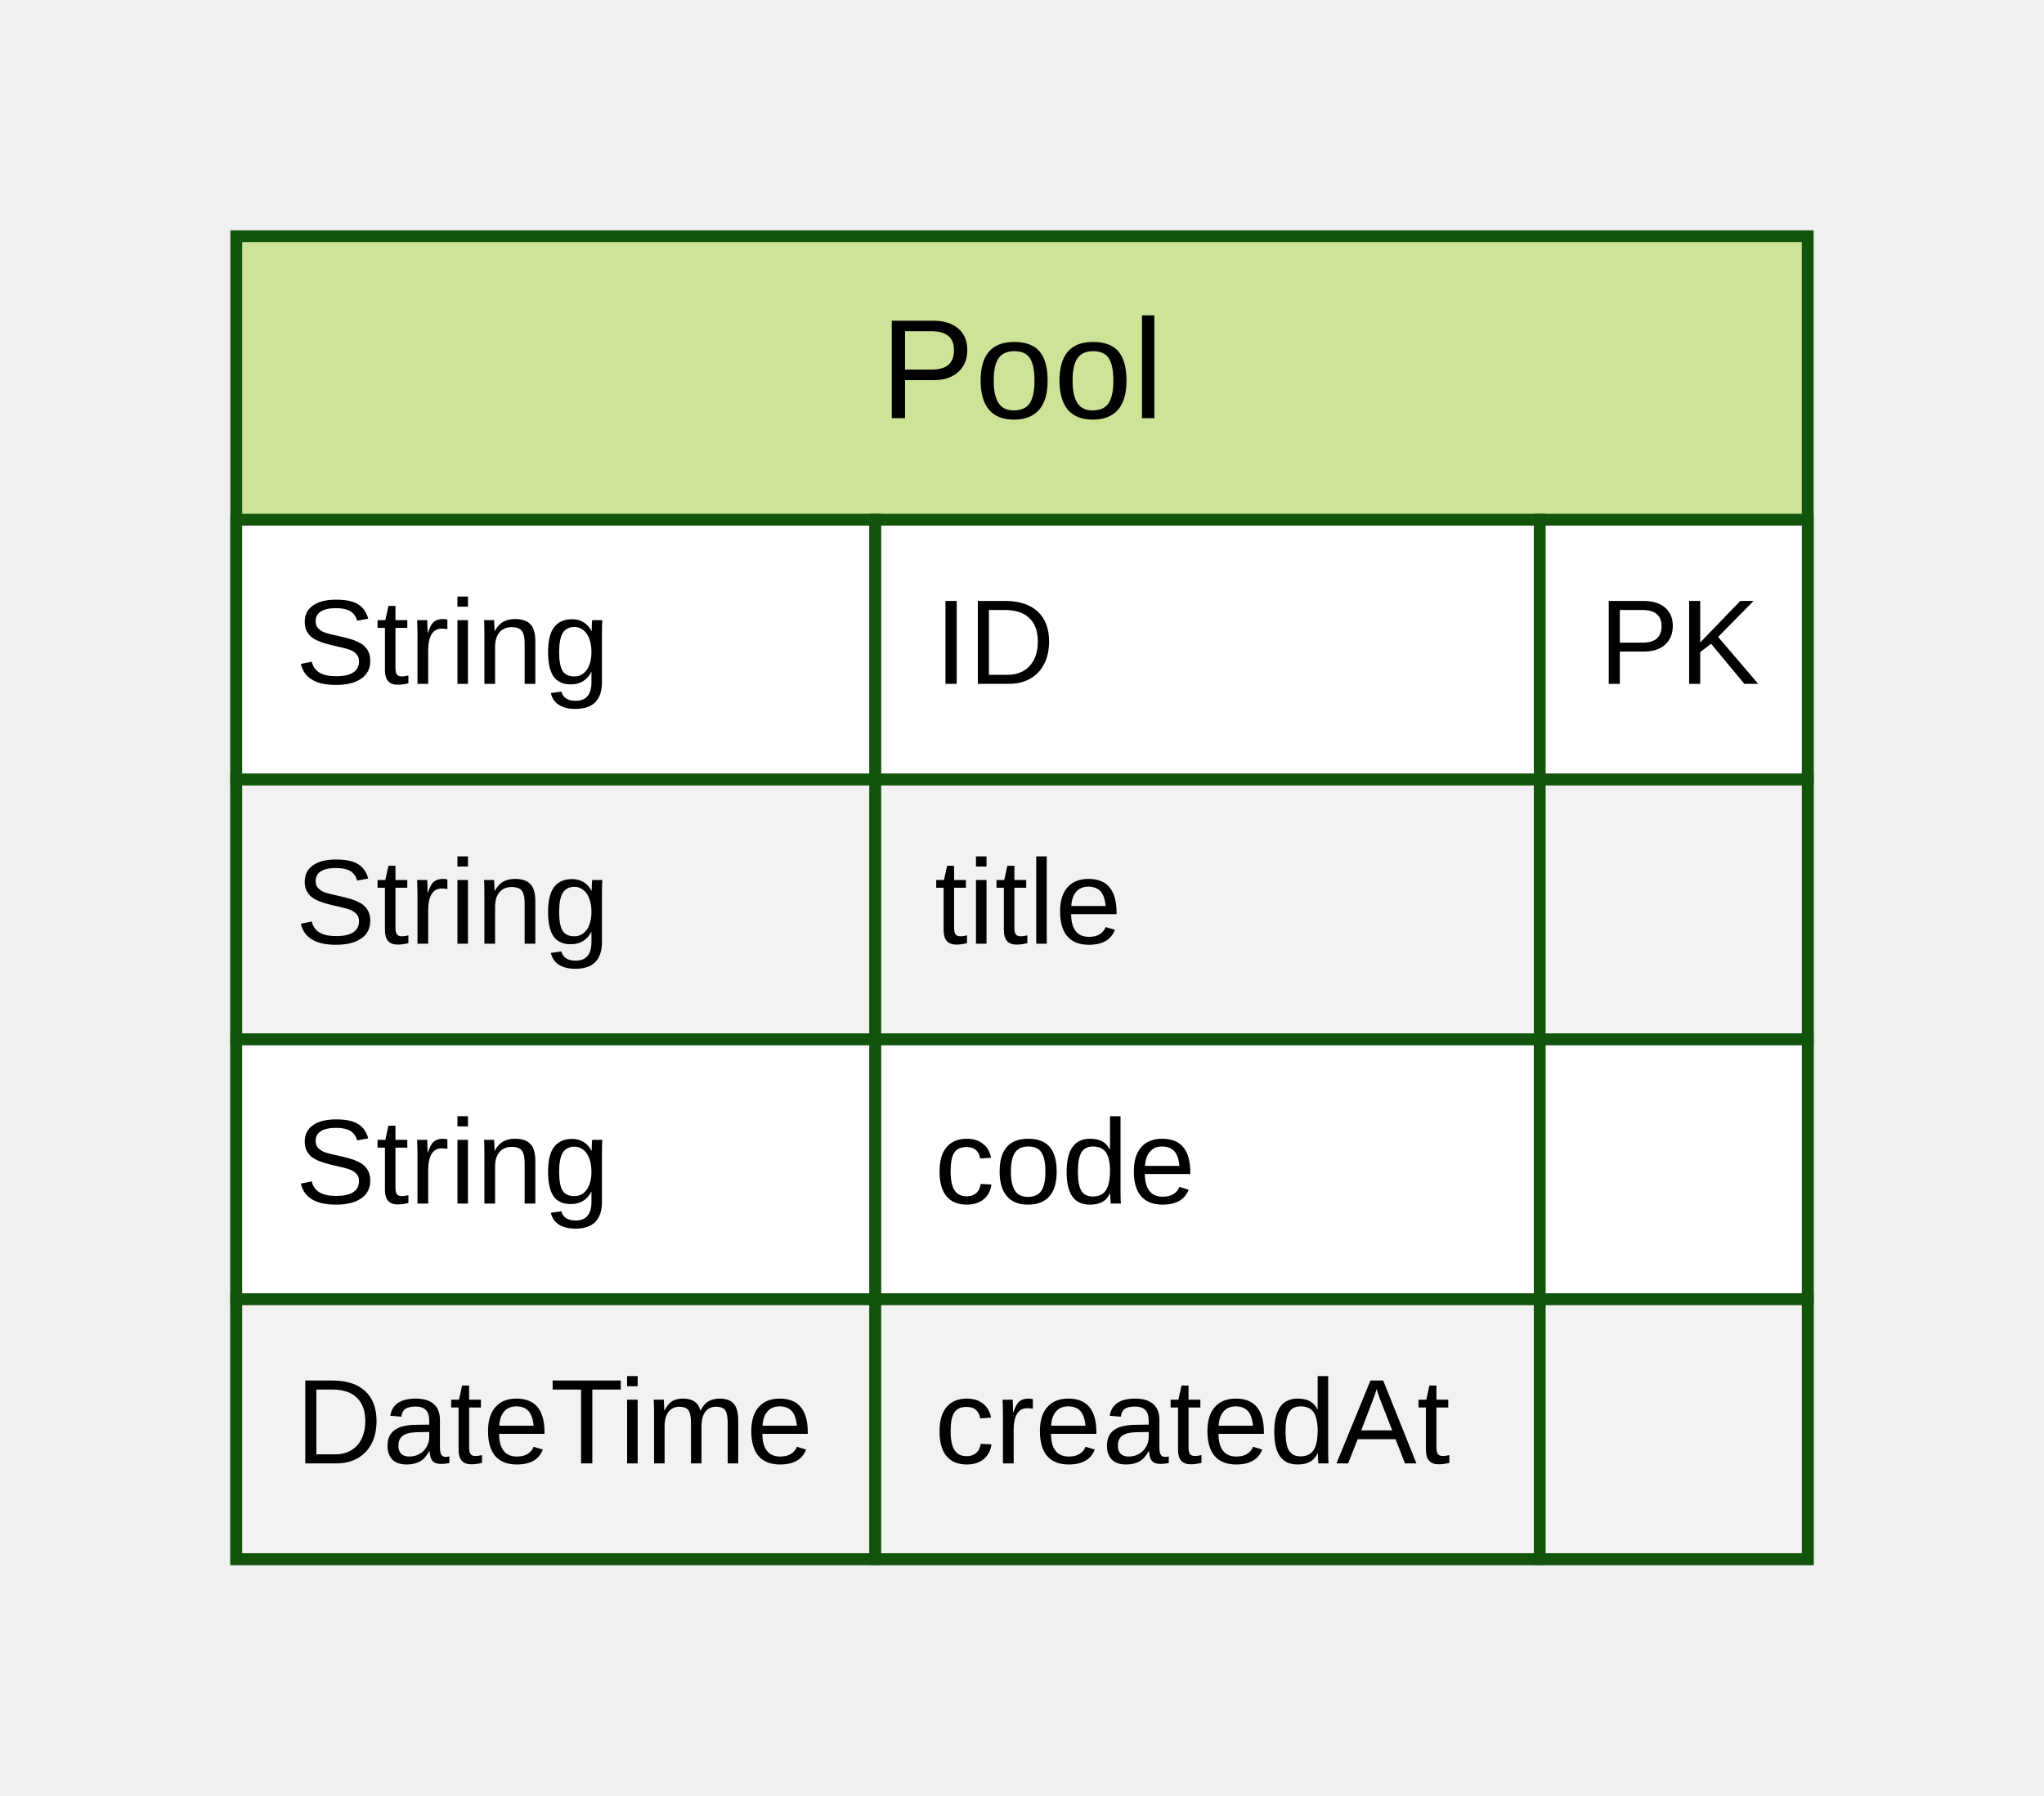
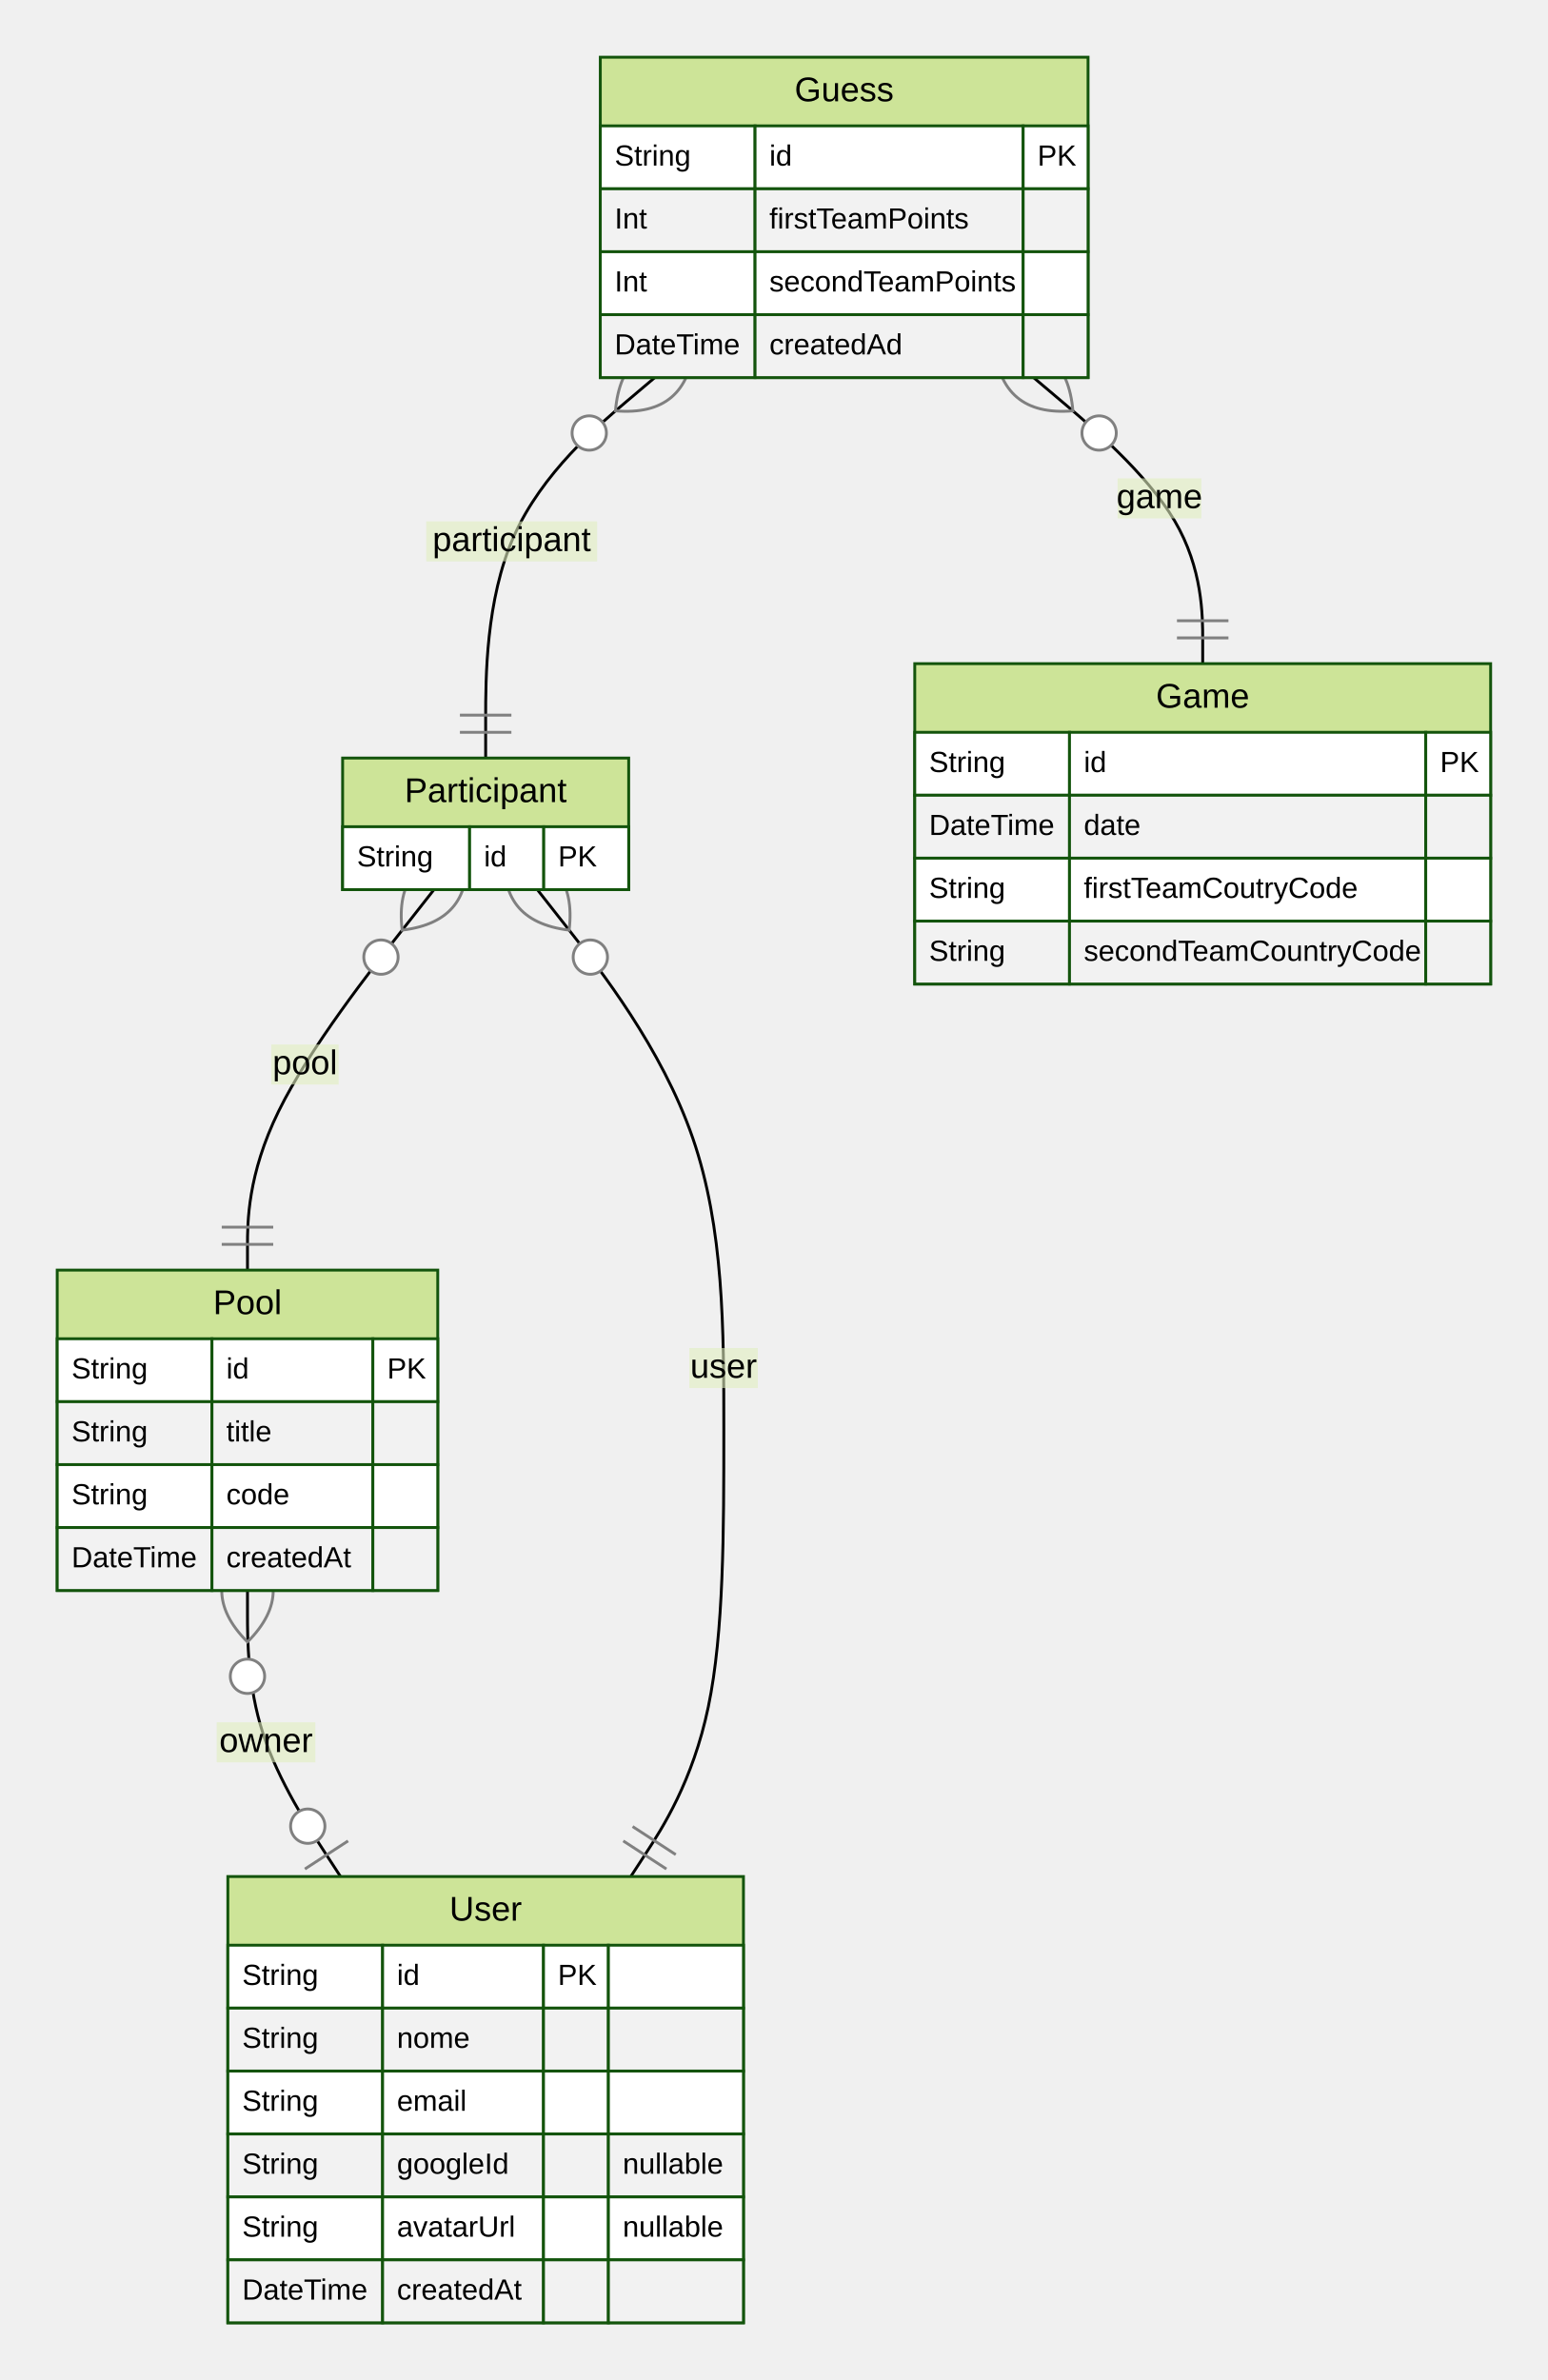
- <svg xmlns="http://www.w3.org/2000/svg" aria-labelledby="chart-title-mermaid-0 chart-desc-mermaid-0" role="img" viewBox="0 0 173.026 152" style="max-width: 173.026px; background-color: white;" width="100%" id="mermaid-0">
+ <svg xmlns="http://www.w3.org/2000/svg" aria-labelledby="chart-title-mermaid-0 chart-desc-mermaid-0" role="img" viewBox="0 0 541.082 832" style="max-width: 541.082px; background-color: white;" width="100%" id="mermaid-0">
  <style>#mermaid-0 {font-family:"trebuchet ms",verdana,arial,sans-serif;font-size:16px;fill:#000000;}#mermaid-0 .error-icon{fill:#552222;}#mermaid-0 .error-text{fill:#552222;stroke:#552222;}#mermaid-0 .edge-thickness-normal{stroke-width:2px;}#mermaid-0 .edge-thickness-thick{stroke-width:3.5px;}#mermaid-0 .edge-pattern-solid{stroke-dasharray:0;}#mermaid-0 .edge-pattern-dashed{stroke-dasharray:3;}#mermaid-0 .edge-pattern-dotted{stroke-dasharray:2;}#mermaid-0 .marker{fill:#000000;stroke:#000000;}#mermaid-0 .marker.cross{stroke:#000000;}#mermaid-0 svg{font-family:"trebuchet ms",verdana,arial,sans-serif;font-size:16px;}#mermaid-0 .entityBox{fill:#cde498;stroke:#13540c;}#mermaid-0 .attributeBoxOdd{fill:#ffffff;stroke:#13540c;}#mermaid-0 .attributeBoxEven{fill:#f2f2f2;stroke:#13540c;}#mermaid-0 .relationshipLabelBox{fill:hsl(78.158, 58.462%, 84.51%);opacity:0.7;background-color:hsl(78.158, 58.462%, 84.51%);}#mermaid-0 .relationshipLabelBox rect{opacity:0.5;}#mermaid-0 .relationshipLine{stroke:#000000;}#mermaid-0 :root{--mermaid-font-family:"trebuchet ms",verdana,arial,sans-serif;}</style>
  <g />
  <defs>
    <marker orient="auto" markerHeight="18" markerWidth="18" refY="9" refX="0" id="ONLY_ONE_START">
      <path d="M9,0 L9,18 M15,0 L15,18" fill="none" stroke="gray" />
    </marker>
  </defs>
  <defs>
    <marker orient="auto" markerHeight="18" markerWidth="18" refY="9" refX="18" id="ONLY_ONE_END">
      <path d="M3,0 L3,18 M9,0 L9,18" fill="none" stroke="gray" />
    </marker>
  </defs>
  <defs>
    <marker orient="auto" markerHeight="18" markerWidth="30" refY="9" refX="0" id="ZERO_OR_ONE_START">
      <circle r="6" cy="9" cx="21" fill="white" stroke="gray" />
      <path d="M9,0 L9,18" fill="none" stroke="gray" />
    </marker>
  </defs>
  <defs>
    <marker orient="auto" markerHeight="18" markerWidth="30" refY="9" refX="30" id="ZERO_OR_ONE_END">
      <circle r="6" cy="9" cx="9" fill="white" stroke="gray" />
      <path d="M21,0 L21,18" fill="none" stroke="gray" />
    </marker>
  </defs>
  <defs>
    <marker orient="auto" markerHeight="36" markerWidth="45" refY="18" refX="18" id="ONE_OR_MORE_START">
      <path d="M0,18 Q 18,0 36,18 Q 18,36 0,18 M42,9 L42,27" fill="none" stroke="gray" />
    </marker>
  </defs>
  <defs>
    <marker orient="auto" markerHeight="36" markerWidth="45" refY="18" refX="27" id="ONE_OR_MORE_END">
      <path d="M3,9 L3,27 M9,18 Q27,0 45,18 Q27,36 9,18" fill="none" stroke="gray" />
    </marker>
  </defs>
  <defs>
    <marker orient="auto" markerHeight="36" markerWidth="57" refY="18" refX="18" id="ZERO_OR_MORE_START">
      <circle r="6" cy="18" cx="48" fill="white" stroke="gray" />
      <path d="M0,18 Q18,0 36,18 Q18,36 0,18" fill="none" stroke="gray" />
    </marker>
  </defs>
  <defs>
    <marker orient="auto" markerHeight="36" markerWidth="57" refY="18" refX="39" id="ZERO_OR_MORE_END">
      <circle r="6" cy="18" cx="9" fill="white" stroke="gray" />
      <path d="M21,18 Q39,0 57,18 Q39,36 21,18" fill="none" stroke="gray" />
    </marker>
  </defs>
-   <g transform="translate(20,20 )" id="Pool">
+   <path marker-start="url(#ZERO_OR_MORE_START)" marker-end="url(#ZERO_OR_ONE_END)" fill="none" stroke="gray" d="M86.513,556L86.513,564.333C86.513,572.667,86.513,589.333,91.934,606C97.354,622.667,108.195,639.333,113.615,647.667L119.035,656" class="er relationshipLine" />
+   <path marker-start="url(#ZERO_OR_MORE_START)" marker-end="url(#ONLY_ONE_END)" fill="none" stroke="gray" d="M187.835,311L198.7,324.833C209.565,338.667,231.296,366.333,242.161,397.833C253.026,429.333,253.026,464.667,253.026,500C253.026,535.333,253.026,570.667,247.606,596.667C242.186,622.667,231.345,639.333,225.925,647.667L220.504,656" class="er relationshipLine" />
+   <path marker-start="url(#ZERO_OR_MORE_START)" marker-end="url(#ONLY_ONE_END)" fill="none" stroke="gray" d="M151.705,311L140.839,324.833C129.974,338.667,108.244,366.333,97.378,388.5C86.513,410.667,86.513,427.333,86.513,435.667L86.513,444" class="er relationshipLine" />
+   <path marker-start="url(#ZERO_OR_MORE_START)" marker-end="url(#ONLY_ONE_END)" fill="none" stroke="gray" d="M228.887,132L219.034,140.333C209.181,148.667,189.476,165.333,179.623,187.5C169.77,209.667,169.77,237.333,169.77,251.167L169.77,265" class="er relationshipLine" />
+   <path marker-start="url(#ZERO_OR_MORE_START)" marker-end="url(#ONLY_ONE_END)" fill="none" stroke="gray" d="M361.309,132L371.162,140.333C381.015,148.667,400.72,165.333,410.573,182C420.426,198.667,420.426,215.333,420.426,223.667L420.426,232" class="er relationshipLine" />
+   <g transform="translate(20,444 )" id="Pool">
    <rect height="112" width="133.026" y="0" x="0" stroke="gray" fill-opacity="100%" fill="honeydew" class="er entityBox" />
    <text transform="translate(66.51321,12)" style="font-family: &quot;trebuchet ms&quot;, verdana, arial, sans-serif;; font-size: 12px" text-anchor="middle" dominant-baseline="middle" y="0" x="0" id="entity-Pool" class="er entityLabel">Pool</text>
    <rect height="22" width="54.096" y="24" x="0" stroke="gray" fill-opacity="100%" fill="honeydew" class="er attributeBoxOdd" />
    <text transform="translate(5,35)" style="font-family: &quot;trebuchet ms&quot;, verdana, arial, sans-serif;; font-size: 10.2px" text-anchor="left" dominant-baseline="middle" y="0" x="0" id="entity-Pool-attr-1-type" class="er entityLabel">String</text>
    <rect height="22" width="56.243" y="24" x="54.096" stroke="gray" fill-opacity="100%" fill="honeydew" class="er attributeBoxOdd" />
-     <text transform="translate(59.09555,35)" style="font-family: &quot;trebuchet ms&quot;, verdana, arial, sans-serif;; font-size: 10.2px" text-anchor="left" dominant-baseline="middle" y="0" x="0" id="entity-Pool-attr-1-name" class="er entityLabel">ID</text>
+     <text transform="translate(59.09555,35)" style="font-family: &quot;trebuchet ms&quot;, verdana, arial, sans-serif;; font-size: 10.2px" text-anchor="left" dominant-baseline="middle" y="0" x="0" id="entity-Pool-attr-1-name" class="er entityLabel">id</text>
    <rect height="22" width="22.688" y="24" x="110.339" stroke="gray" fill-opacity="100%" fill="honeydew" class="er attributeBoxOdd" />
    <text transform="translate(115.3387,35)" style="font-family: &quot;trebuchet ms&quot;, verdana, arial, sans-serif;; font-size: 10.2px" text-anchor="left" dominant-baseline="middle" y="0" x="0" id="entity-Pool-attr-1-key" class="er entityLabel">PK</text>
    <rect height="22" width="54.096" y="46" x="0" stroke="gray" fill-opacity="100%" fill="honeydew" class="er attributeBoxEven" />
    <text transform="translate(5,57)" style="font-family: &quot;trebuchet ms&quot;, verdana, arial, sans-serif;; font-size: 10.2px" text-anchor="left" dominant-baseline="middle" y="0" x="0" id="entity-Pool-attr-2-type" class="er entityLabel">String</text>
    <rect height="22" width="56.243" y="46" x="54.096" stroke="gray" fill-opacity="100%" fill="honeydew" class="er attributeBoxEven" />
    <text transform="translate(59.09555,57)" style="font-family: &quot;trebuchet ms&quot;, verdana, arial, sans-serif;; font-size: 10.2px" text-anchor="left" dominant-baseline="middle" y="0" x="0" id="entity-Pool-attr-2-name" class="er entityLabel">title</text>
    <rect height="22" width="22.688" y="46" x="110.339" stroke="gray" fill-opacity="100%" fill="honeydew" class="er attributeBoxEven" />
    <text transform="translate(115.3387,57)" style="font-family: &quot;trebuchet ms&quot;, verdana, arial, sans-serif;; font-size: 10.2px" text-anchor="left" dominant-baseline="middle" y="0" x="0" id="entity-Pool-attr-2-key" class="er entityLabel" />
    <rect height="22" width="54.096" y="68" x="0" stroke="gray" fill-opacity="100%" fill="honeydew" class="er attributeBoxOdd" />
    <text transform="translate(5,79)" style="font-family: &quot;trebuchet ms&quot;, verdana, arial, sans-serif;; font-size: 10.2px" text-anchor="left" dominant-baseline="middle" y="0" x="0" id="entity-Pool-attr-3-type" class="er entityLabel">String</text>
    <rect height="22" width="56.243" y="68" x="54.096" stroke="gray" fill-opacity="100%" fill="honeydew" class="er attributeBoxOdd" />
    <text transform="translate(59.09555,79)" style="font-family: &quot;trebuchet ms&quot;, verdana, arial, sans-serif;; font-size: 10.2px" text-anchor="left" dominant-baseline="middle" y="0" x="0" id="entity-Pool-attr-3-name" class="er entityLabel">code</text>
    <rect height="22" width="22.688" y="68" x="110.339" stroke="gray" fill-opacity="100%" fill="honeydew" class="er attributeBoxOdd" />
    <text transform="translate(115.3387,79)" style="font-family: &quot;trebuchet ms&quot;, verdana, arial, sans-serif;; font-size: 10.2px" text-anchor="left" dominant-baseline="middle" y="0" x="0" id="entity-Pool-attr-3-key" class="er entityLabel" />
    <rect height="22" width="54.096" y="90" x="0" stroke="gray" fill-opacity="100%" fill="honeydew" class="er attributeBoxEven" />
    <text transform="translate(5,101)" style="font-family: &quot;trebuchet ms&quot;, verdana, arial, sans-serif;; font-size: 10.2px" text-anchor="left" dominant-baseline="middle" y="0" x="0" id="entity-Pool-attr-4-type" class="er entityLabel">DateTime</text>
    <rect height="22" width="56.243" y="90" x="54.096" stroke="gray" fill-opacity="100%" fill="honeydew" class="er attributeBoxEven" />
    <text transform="translate(59.09555,101)" style="font-family: &quot;trebuchet ms&quot;, verdana, arial, sans-serif;; font-size: 10.2px" text-anchor="left" dominant-baseline="middle" y="0" x="0" id="entity-Pool-attr-4-name" class="er entityLabel">createdAt</text>
    <rect height="22" width="22.688" y="90" x="110.339" stroke="gray" fill-opacity="100%" fill="honeydew" class="er attributeBoxEven" />
    <text transform="translate(115.3387,101)" style="font-family: &quot;trebuchet ms&quot;, verdana, arial, sans-serif;; font-size: 10.2px" text-anchor="left" dominant-baseline="middle" y="0" x="0" id="entity-Pool-attr-4-key" class="er entityLabel" />
  </g>
+   <g transform="translate(119.7698,265 )" id="Participant">
+     <rect height="46" width="100" y="0" x="0" stroke="gray" fill-opacity="100%" fill="honeydew" class="er entityBox" />
+     <text transform="translate(50,12)" style="font-family: &quot;trebuchet ms&quot;, verdana, arial, sans-serif;; font-size: 12px" text-anchor="middle" dominant-baseline="middle" y="0" x="0" id="entity-Participant" class="er entityLabel">Participant</text>
+     <rect height="22" width="44.399" y="24" x="0" stroke="gray" fill-opacity="100%" fill="honeydew" class="er attributeBoxOdd" />
+     <text transform="translate(5,35)" style="font-family: &quot;trebuchet ms&quot;, verdana, arial, sans-serif;; font-size: 10.2px" text-anchor="left" dominant-baseline="middle" y="0" x="0" id="entity-Participant-attr-1-type" class="er entityLabel">String</text>
+     <rect height="22" width="25.911" y="24" x="44.399" stroke="gray" fill-opacity="100%" fill="honeydew" class="er attributeBoxOdd" />
+     <text transform="translate(49.39862,35)" style="font-family: &quot;trebuchet ms&quot;, verdana, arial, sans-serif;; font-size: 10.2px" text-anchor="left" dominant-baseline="middle" y="0" x="0" id="entity-Participant-attr-1-name" class="er entityLabel">id</text>
+     <rect height="22" width="29.69" y="24" x="70.31" stroke="gray" fill-opacity="100%" fill="honeydew" class="er attributeBoxOdd" />
+     <text transform="translate(75.30976,35)" style="font-family: &quot;trebuchet ms&quot;, verdana, arial, sans-serif;; font-size: 10.2px" text-anchor="left" dominant-baseline="middle" y="0" x="0" id="entity-Participant-attr-1-key" class="er entityLabel">PK</text>
+   </g>
+   <g transform="translate(79.65034,656 )" id="User">
+     <rect height="156" width="180.239" y="0" x="0" stroke="gray" fill-opacity="100%" fill="honeydew" class="er entityBox" />
+     <text transform="translate(90.11948,12)" style="font-family: &quot;trebuchet ms&quot;, verdana, arial, sans-serif;; font-size: 12px" text-anchor="middle" dominant-baseline="middle" y="0" x="0" id="entity-User" class="er entityLabel">User</text>
+     <rect height="22" width="54.096" y="24" x="0" stroke="gray" fill-opacity="100%" fill="honeydew" class="er attributeBoxOdd" />
+     <text transform="translate(5,35)" style="font-family: &quot;trebuchet ms&quot;, verdana, arial, sans-serif;; font-size: 10.2px" text-anchor="left" dominant-baseline="middle" y="0" x="0" id="entity-User-attr-1-type" class="er entityLabel">String</text>
+     <rect height="22" width="56.243" y="24" x="54.096" stroke="gray" fill-opacity="100%" fill="honeydew" class="er attributeBoxOdd" />
+     <text transform="translate(59.09555,35)" style="font-family: &quot;trebuchet ms&quot;, verdana, arial, sans-serif;; font-size: 10.2px" text-anchor="left" dominant-baseline="middle" y="0" x="0" id="entity-User-attr-1-name" class="er entityLabel">id</text>
+     <rect height="22" width="22.688" y="24" x="110.339" stroke="gray" fill-opacity="100%" fill="honeydew" class="er attributeBoxOdd" />
+     <text transform="translate(115.3387,35)" style="font-family: &quot;trebuchet ms&quot;, verdana, arial, sans-serif;; font-size: 10.2px" text-anchor="left" dominant-baseline="middle" y="0" x="0" id="entity-User-attr-1-key" class="er entityLabel">PK</text>
+     <rect height="22" width="47.213" y="24" x="133.026" stroke="gray" fill-opacity="100%" fill="honeydew" class="er attributeBoxOdd" />
+     <text transform="translate(138.0264,35)" style="font-family: &quot;trebuchet ms&quot;, verdana, arial, sans-serif;; font-size: 10.2px" text-anchor="left" dominant-baseline="middle" y="0" x="0" id="entity-User-attr-1-comment" class="er entityLabel" />
+     <rect height="22" width="54.096" y="46" x="0" stroke="gray" fill-opacity="100%" fill="honeydew" class="er attributeBoxEven" />
+     <text transform="translate(5,57)" style="font-family: &quot;trebuchet ms&quot;, verdana, arial, sans-serif;; font-size: 10.2px" text-anchor="left" dominant-baseline="middle" y="0" x="0" id="entity-User-attr-2-type" class="er entityLabel">String</text>
+     <rect height="22" width="56.243" y="46" x="54.096" stroke="gray" fill-opacity="100%" fill="honeydew" class="er attributeBoxEven" />
+     <text transform="translate(59.09555,57)" style="font-family: &quot;trebuchet ms&quot;, verdana, arial, sans-serif;; font-size: 10.2px" text-anchor="left" dominant-baseline="middle" y="0" x="0" id="entity-User-attr-2-name" class="er entityLabel">nome</text>
+     <rect height="22" width="22.688" y="46" x="110.339" stroke="gray" fill-opacity="100%" fill="honeydew" class="er attributeBoxEven" />
+     <text transform="translate(115.3387,57)" style="font-family: &quot;trebuchet ms&quot;, verdana, arial, sans-serif;; font-size: 10.2px" text-anchor="left" dominant-baseline="middle" y="0" x="0" id="entity-User-attr-2-key" class="er entityLabel" />
+     <rect height="22" width="47.213" y="46" x="133.026" stroke="gray" fill-opacity="100%" fill="honeydew" class="er attributeBoxEven" />
+     <text transform="translate(138.0264,57)" style="font-family: &quot;trebuchet ms&quot;, verdana, arial, sans-serif;; font-size: 10.2px" text-anchor="left" dominant-baseline="middle" y="0" x="0" id="entity-User-attr-2-comment" class="er entityLabel" />
+     <rect height="22" width="54.096" y="68" x="0" stroke="gray" fill-opacity="100%" fill="honeydew" class="er attributeBoxOdd" />
+     <text transform="translate(5,79)" style="font-family: &quot;trebuchet ms&quot;, verdana, arial, sans-serif;; font-size: 10.2px" text-anchor="left" dominant-baseline="middle" y="0" x="0" id="entity-User-attr-3-type" class="er entityLabel">String</text>
+     <rect height="22" width="56.243" y="68" x="54.096" stroke="gray" fill-opacity="100%" fill="honeydew" class="er attributeBoxOdd" />
+     <text transform="translate(59.09555,79)" style="font-family: &quot;trebuchet ms&quot;, verdana, arial, sans-serif;; font-size: 10.2px" text-anchor="left" dominant-baseline="middle" y="0" x="0" id="entity-User-attr-3-name" class="er entityLabel">email</text>
+     <rect height="22" width="22.688" y="68" x="110.339" stroke="gray" fill-opacity="100%" fill="honeydew" class="er attributeBoxOdd" />
+     <text transform="translate(115.3387,79)" style="font-family: &quot;trebuchet ms&quot;, verdana, arial, sans-serif;; font-size: 10.2px" text-anchor="left" dominant-baseline="middle" y="0" x="0" id="entity-User-attr-3-key" class="er entityLabel" />
+     <rect height="22" width="47.213" y="68" x="133.026" stroke="gray" fill-opacity="100%" fill="honeydew" class="er attributeBoxOdd" />
+     <text transform="translate(138.0264,79)" style="font-family: &quot;trebuchet ms&quot;, verdana, arial, sans-serif;; font-size: 10.2px" text-anchor="left" dominant-baseline="middle" y="0" x="0" id="entity-User-attr-3-comment" class="er entityLabel" />
+     <rect height="22" width="54.096" y="90" x="0" stroke="gray" fill-opacity="100%" fill="honeydew" class="er attributeBoxEven" />
+     <text transform="translate(5,101)" style="font-family: &quot;trebuchet ms&quot;, verdana, arial, sans-serif;; font-size: 10.2px" text-anchor="left" dominant-baseline="middle" y="0" x="0" id="entity-User-attr-4-type" class="er entityLabel">String</text>
+     <rect height="22" width="56.243" y="90" x="54.096" stroke="gray" fill-opacity="100%" fill="honeydew" class="er attributeBoxEven" />
+     <text transform="translate(59.09555,101)" style="font-family: &quot;trebuchet ms&quot;, verdana, arial, sans-serif;; font-size: 10.2px" text-anchor="left" dominant-baseline="middle" y="0" x="0" id="entity-User-attr-4-name" class="er entityLabel">googleId</text>
+     <rect height="22" width="22.688" y="90" x="110.339" stroke="gray" fill-opacity="100%" fill="honeydew" class="er attributeBoxEven" />
+     <text transform="translate(115.3387,101)" style="font-family: &quot;trebuchet ms&quot;, verdana, arial, sans-serif;; font-size: 10.2px" text-anchor="left" dominant-baseline="middle" y="0" x="0" id="entity-User-attr-4-key" class="er entityLabel" />
+     <rect height="22" width="47.213" y="90" x="133.026" stroke="gray" fill-opacity="100%" fill="honeydew" class="er attributeBoxEven" />
+     <text transform="translate(138.0264,101)" style="font-family: &quot;trebuchet ms&quot;, verdana, arial, sans-serif;; font-size: 10.2px" text-anchor="left" dominant-baseline="middle" y="0" x="0" id="entity-User-attr-4-comment" class="er entityLabel">nullable</text>
+     <rect height="22" width="54.096" y="112" x="0" stroke="gray" fill-opacity="100%" fill="honeydew" class="er attributeBoxOdd" />
+     <text transform="translate(5,123)" style="font-family: &quot;trebuchet ms&quot;, verdana, arial, sans-serif;; font-size: 10.2px" text-anchor="left" dominant-baseline="middle" y="0" x="0" id="entity-User-attr-5-type" class="er entityLabel">String</text>
+     <rect height="22" width="56.243" y="112" x="54.096" stroke="gray" fill-opacity="100%" fill="honeydew" class="er attributeBoxOdd" />
+     <text transform="translate(59.09555,123)" style="font-family: &quot;trebuchet ms&quot;, verdana, arial, sans-serif;; font-size: 10.2px" text-anchor="left" dominant-baseline="middle" y="0" x="0" id="entity-User-attr-5-name" class="er entityLabel">avatarUrl</text>
+     <rect height="22" width="22.688" y="112" x="110.339" stroke="gray" fill-opacity="100%" fill="honeydew" class="er attributeBoxOdd" />
+     <text transform="translate(115.3387,123)" style="font-family: &quot;trebuchet ms&quot;, verdana, arial, sans-serif;; font-size: 10.2px" text-anchor="left" dominant-baseline="middle" y="0" x="0" id="entity-User-attr-5-key" class="er entityLabel" />
+     <rect height="22" width="47.213" y="112" x="133.026" stroke="gray" fill-opacity="100%" fill="honeydew" class="er attributeBoxOdd" />
+     <text transform="translate(138.0264,123)" style="font-family: &quot;trebuchet ms&quot;, verdana, arial, sans-serif;; font-size: 10.2px" text-anchor="left" dominant-baseline="middle" y="0" x="0" id="entity-User-attr-5-comment" class="er entityLabel">nullable</text>
+     <rect height="22" width="54.096" y="134" x="0" stroke="gray" fill-opacity="100%" fill="honeydew" class="er attributeBoxEven" />
+     <text transform="translate(5,145)" style="font-family: &quot;trebuchet ms&quot;, verdana, arial, sans-serif;; font-size: 10.2px" text-anchor="left" dominant-baseline="middle" y="0" x="0" id="entity-User-attr-6-type" class="er entityLabel">DateTime</text>
+     <rect height="22" width="56.243" y="134" x="54.096" stroke="gray" fill-opacity="100%" fill="honeydew" class="er attributeBoxEven" />
+     <text transform="translate(59.09555,145)" style="font-family: &quot;trebuchet ms&quot;, verdana, arial, sans-serif;; font-size: 10.2px" text-anchor="left" dominant-baseline="middle" y="0" x="0" id="entity-User-attr-6-name" class="er entityLabel">createdAt</text>
+     <rect height="22" width="22.688" y="134" x="110.339" stroke="gray" fill-opacity="100%" fill="honeydew" class="er attributeBoxEven" />
+     <text transform="translate(115.3387,145)" style="font-family: &quot;trebuchet ms&quot;, verdana, arial, sans-serif;; font-size: 10.2px" text-anchor="left" dominant-baseline="middle" y="0" x="0" id="entity-User-attr-6-key" class="er entityLabel" />
+     <rect height="22" width="47.213" y="134" x="133.026" stroke="gray" fill-opacity="100%" fill="honeydew" class="er attributeBoxEven" />
+     <text transform="translate(138.0264,145)" style="font-family: &quot;trebuchet ms&quot;, verdana, arial, sans-serif;; font-size: 10.2px" text-anchor="left" dominant-baseline="middle" y="0" x="0" id="entity-User-attr-6-comment" class="er entityLabel" />
+   </g>
+   <g transform="translate(319.7698,232 )" id="Game">
+     <rect height="112" width="201.312" y="0" x="0" stroke="gray" fill-opacity="100%" fill="honeydew" class="er entityBox" />
+     <text transform="translate(100.6562,12)" style="font-family: &quot;trebuchet ms&quot;, verdana, arial, sans-serif;; font-size: 12px" text-anchor="middle" dominant-baseline="middle" y="0" x="0" id="entity-Game" class="er entityLabel">Game</text>
+     <rect height="22" width="54.096" y="24" x="0" stroke="gray" fill-opacity="100%" fill="honeydew" class="er attributeBoxOdd" />
+     <text transform="translate(5,35)" style="font-family: &quot;trebuchet ms&quot;, verdana, arial, sans-serif;; font-size: 10.2px" text-anchor="left" dominant-baseline="middle" y="0" x="0" id="entity-Game-attr-1-type" class="er entityLabel">String</text>
+     <rect height="22" width="124.529" y="24" x="54.096" stroke="gray" fill-opacity="100%" fill="honeydew" class="er attributeBoxOdd" />
+     <text transform="translate(59.09555,35)" style="font-family: &quot;trebuchet ms&quot;, verdana, arial, sans-serif;; font-size: 10.2px" text-anchor="left" dominant-baseline="middle" y="0" x="0" id="entity-Game-attr-1-name" class="er entityLabel">id</text>
+     <rect height="22" width="22.688" y="24" x="178.625" stroke="gray" fill-opacity="100%" fill="honeydew" class="er attributeBoxOdd" />
+     <text transform="translate(183.6248,35)" style="font-family: &quot;trebuchet ms&quot;, verdana, arial, sans-serif;; font-size: 10.2px" text-anchor="left" dominant-baseline="middle" y="0" x="0" id="entity-Game-attr-1-key" class="er entityLabel">PK</text>
+     <rect height="22" width="54.096" y="46" x="0" stroke="gray" fill-opacity="100%" fill="honeydew" class="er attributeBoxEven" />
+     <text transform="translate(5,57)" style="font-family: &quot;trebuchet ms&quot;, verdana, arial, sans-serif;; font-size: 10.2px" text-anchor="left" dominant-baseline="middle" y="0" x="0" id="entity-Game-attr-2-type" class="er entityLabel">DateTime</text>
+     <rect height="22" width="124.529" y="46" x="54.096" stroke="gray" fill-opacity="100%" fill="honeydew" class="er attributeBoxEven" />
+     <text transform="translate(59.09555,57)" style="font-family: &quot;trebuchet ms&quot;, verdana, arial, sans-serif;; font-size: 10.2px" text-anchor="left" dominant-baseline="middle" y="0" x="0" id="entity-Game-attr-2-name" class="er entityLabel">date</text>
+     <rect height="22" width="22.688" y="46" x="178.625" stroke="gray" fill-opacity="100%" fill="honeydew" class="er attributeBoxEven" />
+     <text transform="translate(183.6248,57)" style="font-family: &quot;trebuchet ms&quot;, verdana, arial, sans-serif;; font-size: 10.2px" text-anchor="left" dominant-baseline="middle" y="0" x="0" id="entity-Game-attr-2-key" class="er entityLabel" />
+     <rect height="22" width="54.096" y="68" x="0" stroke="gray" fill-opacity="100%" fill="honeydew" class="er attributeBoxOdd" />
+     <text transform="translate(5,79)" style="font-family: &quot;trebuchet ms&quot;, verdana, arial, sans-serif;; font-size: 10.2px" text-anchor="left" dominant-baseline="middle" y="0" x="0" id="entity-Game-attr-3-type" class="er entityLabel">String</text>
+     <rect height="22" width="124.529" y="68" x="54.096" stroke="gray" fill-opacity="100%" fill="honeydew" class="er attributeBoxOdd" />
+     <text transform="translate(59.09555,79)" style="font-family: &quot;trebuchet ms&quot;, verdana, arial, sans-serif;; font-size: 10.2px" text-anchor="left" dominant-baseline="middle" y="0" x="0" id="entity-Game-attr-3-name" class="er entityLabel">firstTeamCoutryCode</text>
+     <rect height="22" width="22.688" y="68" x="178.625" stroke="gray" fill-opacity="100%" fill="honeydew" class="er attributeBoxOdd" />
+     <text transform="translate(183.6248,79)" style="font-family: &quot;trebuchet ms&quot;, verdana, arial, sans-serif;; font-size: 10.2px" text-anchor="left" dominant-baseline="middle" y="0" x="0" id="entity-Game-attr-3-key" class="er entityLabel" />
+     <rect height="22" width="54.096" y="90" x="0" stroke="gray" fill-opacity="100%" fill="honeydew" class="er attributeBoxEven" />
+     <text transform="translate(5,101)" style="font-family: &quot;trebuchet ms&quot;, verdana, arial, sans-serif;; font-size: 10.2px" text-anchor="left" dominant-baseline="middle" y="0" x="0" id="entity-Game-attr-4-type" class="er entityLabel">String</text>
+     <rect height="22" width="124.529" y="90" x="54.096" stroke="gray" fill-opacity="100%" fill="honeydew" class="er attributeBoxEven" />
+     <text transform="translate(59.09555,101)" style="font-family: &quot;trebuchet ms&quot;, verdana, arial, sans-serif;; font-size: 10.2px" text-anchor="left" dominant-baseline="middle" y="0" x="0" id="entity-Game-attr-4-name" class="er entityLabel">secondTeamCountryCode</text>
+     <rect height="22" width="22.688" y="90" x="178.625" stroke="gray" fill-opacity="100%" fill="honeydew" class="er attributeBoxEven" />
+     <text transform="translate(183.6248,101)" style="font-family: &quot;trebuchet ms&quot;, verdana, arial, sans-serif;; font-size: 10.2px" text-anchor="left" dominant-baseline="middle" y="0" x="0" id="entity-Game-attr-4-key" class="er entityLabel" />
+   </g>
+   <g transform="translate(209.8457,20 )" id="Guess">
+     <rect height="112" width="170.504" y="0" x="0" stroke="gray" fill-opacity="100%" fill="honeydew" class="er entityBox" />
+     <text transform="translate(85.2522,12)" style="font-family: &quot;trebuchet ms&quot;, verdana, arial, sans-serif;; font-size: 12px" text-anchor="middle" dominant-baseline="middle" y="0" x="0" id="entity-Guess" class="er entityLabel">Guess</text>
+     <rect height="22" width="54.096" y="24" x="0" stroke="gray" fill-opacity="100%" fill="honeydew" class="er attributeBoxOdd" />
+     <text transform="translate(5,35)" style="font-family: &quot;trebuchet ms&quot;, verdana, arial, sans-serif;; font-size: 10.2px" text-anchor="left" dominant-baseline="middle" y="0" x="0" id="entity-Guess-attr-1-type" class="er entityLabel">String</text>
+     <rect height="22" width="93.721" y="24" x="54.096" stroke="gray" fill-opacity="100%" fill="honeydew" class="er attributeBoxOdd" />
+     <text transform="translate(59.09555,35)" style="font-family: &quot;trebuchet ms&quot;, verdana, arial, sans-serif;; font-size: 10.2px" text-anchor="left" dominant-baseline="middle" y="0" x="0" id="entity-Guess-attr-1-name" class="er entityLabel">id</text>
+     <rect height="22" width="22.688" y="24" x="147.817" stroke="gray" fill-opacity="100%" fill="honeydew" class="er attributeBoxOdd" />
+     <text transform="translate(152.8167,35)" style="font-family: &quot;trebuchet ms&quot;, verdana, arial, sans-serif;; font-size: 10.2px" text-anchor="left" dominant-baseline="middle" y="0" x="0" id="entity-Guess-attr-1-key" class="er entityLabel">PK</text>
+     <rect height="22" width="54.096" y="46" x="0" stroke="gray" fill-opacity="100%" fill="honeydew" class="er attributeBoxEven" />
+     <text transform="translate(5,57)" style="font-family: &quot;trebuchet ms&quot;, verdana, arial, sans-serif;; font-size: 10.2px" text-anchor="left" dominant-baseline="middle" y="0" x="0" id="entity-Guess-attr-2-type" class="er entityLabel">Int</text>
+     <rect height="22" width="93.721" y="46" x="54.096" stroke="gray" fill-opacity="100%" fill="honeydew" class="er attributeBoxEven" />
+     <text transform="translate(59.09555,57)" style="font-family: &quot;trebuchet ms&quot;, verdana, arial, sans-serif;; font-size: 10.2px" text-anchor="left" dominant-baseline="middle" y="0" x="0" id="entity-Guess-attr-2-name" class="er entityLabel">firstTeamPoints</text>
+     <rect height="22" width="22.688" y="46" x="147.817" stroke="gray" fill-opacity="100%" fill="honeydew" class="er attributeBoxEven" />
+     <text transform="translate(152.8167,57)" style="font-family: &quot;trebuchet ms&quot;, verdana, arial, sans-serif;; font-size: 10.2px" text-anchor="left" dominant-baseline="middle" y="0" x="0" id="entity-Guess-attr-2-key" class="er entityLabel" />
+     <rect height="22" width="54.096" y="68" x="0" stroke="gray" fill-opacity="100%" fill="honeydew" class="er attributeBoxOdd" />
+     <text transform="translate(5,79)" style="font-family: &quot;trebuchet ms&quot;, verdana, arial, sans-serif;; font-size: 10.2px" text-anchor="left" dominant-baseline="middle" y="0" x="0" id="entity-Guess-attr-3-type" class="er entityLabel">Int</text>
+     <rect height="22" width="93.721" y="68" x="54.096" stroke="gray" fill-opacity="100%" fill="honeydew" class="er attributeBoxOdd" />
+     <text transform="translate(59.09555,79)" style="font-family: &quot;trebuchet ms&quot;, verdana, arial, sans-serif;; font-size: 10.2px" text-anchor="left" dominant-baseline="middle" y="0" x="0" id="entity-Guess-attr-3-name" class="er entityLabel">secondTeamPoints</text>
+     <rect height="22" width="22.688" y="68" x="147.817" stroke="gray" fill-opacity="100%" fill="honeydew" class="er attributeBoxOdd" />
+     <text transform="translate(152.8167,79)" style="font-family: &quot;trebuchet ms&quot;, verdana, arial, sans-serif;; font-size: 10.2px" text-anchor="left" dominant-baseline="middle" y="0" x="0" id="entity-Guess-attr-3-key" class="er entityLabel" />
+     <rect height="22" width="54.096" y="90" x="0" stroke="gray" fill-opacity="100%" fill="honeydew" class="er attributeBoxEven" />
+     <text transform="translate(5,101)" style="font-family: &quot;trebuchet ms&quot;, verdana, arial, sans-serif;; font-size: 10.2px" text-anchor="left" dominant-baseline="middle" y="0" x="0" id="entity-Guess-attr-4-type" class="er entityLabel">DateTime</text>
+     <rect height="22" width="93.721" y="90" x="54.096" stroke="gray" fill-opacity="100%" fill="honeydew" class="er attributeBoxEven" />
+     <text transform="translate(59.09555,101)" style="font-family: &quot;trebuchet ms&quot;, verdana, arial, sans-serif;; font-size: 10.2px" text-anchor="left" dominant-baseline="middle" y="0" x="0" id="entity-Guess-attr-4-name" class="er entityLabel">createdAd</text>
+     <rect height="22" width="22.688" y="90" x="147.817" stroke="gray" fill-opacity="100%" fill="honeydew" class="er attributeBoxEven" />
+     <text transform="translate(152.8167,101)" style="font-family: &quot;trebuchet ms&quot;, verdana, arial, sans-serif;; font-size: 10.2px" text-anchor="left" dominant-baseline="middle" y="0" x="0" id="entity-Guess-attr-4-key" class="er entityLabel" />
+   </g>
+   <rect fill-opacity="85%" fill="white" height="14" width="34.471" y="602.078" x="75.759" class="er relationshipLabelBox" />
+   <text style="font-family: &quot;trebuchet ms&quot;, verdana, arial, sans-serif;; font-size: 12px" dominant-baseline="middle" text-anchor="middle" y="609.078" x="92.994" id="rel1" class="er relationshipLabel">owner</text>
+   <rect fill-opacity="85%" fill="white" height="14" width="23.959" y="471.248" x="240.952" class="er relationshipLabelBox" />
+   <text style="font-family: &quot;trebuchet ms&quot;, verdana, arial, sans-serif;; font-size: 12px" dominant-baseline="middle" text-anchor="middle" y="478.248" x="252.932" id="rel2" class="er relationshipLabel">user</text>
+   <rect fill-opacity="85%" fill="white" height="14" width="23.564" y="365.133" x="94.824" class="er relationshipLabelBox" />
+   <text style="font-family: &quot;trebuchet ms&quot;, verdana, arial, sans-serif;; font-size: 12px" dominant-baseline="middle" text-anchor="middle" y="372.133" x="106.606" id="rel3" class="er relationshipLabel">pool</text>
+   <rect fill-opacity="85%" fill="white" height="14" width="59.744" y="182.256" x="148.995" class="er relationshipLabelBox" />
+   <text style="font-family: &quot;trebuchet ms&quot;, verdana, arial, sans-serif;; font-size: 12px" dominant-baseline="middle" text-anchor="middle" y="189.256" x="178.867" id="rel4" class="er relationshipLabel">participant</text>
+   <rect fill-opacity="85%" fill="white" height="14" width="29.289" y="167.222" x="390.665" class="er relationshipLabelBox" />
+   <text style="font-family: &quot;trebuchet ms&quot;, verdana, arial, sans-serif;; font-size: 12px" dominant-baseline="middle" text-anchor="middle" y="174.222" x="405.31" id="rel5" class="er relationshipLabel">game</text>
</svg>
